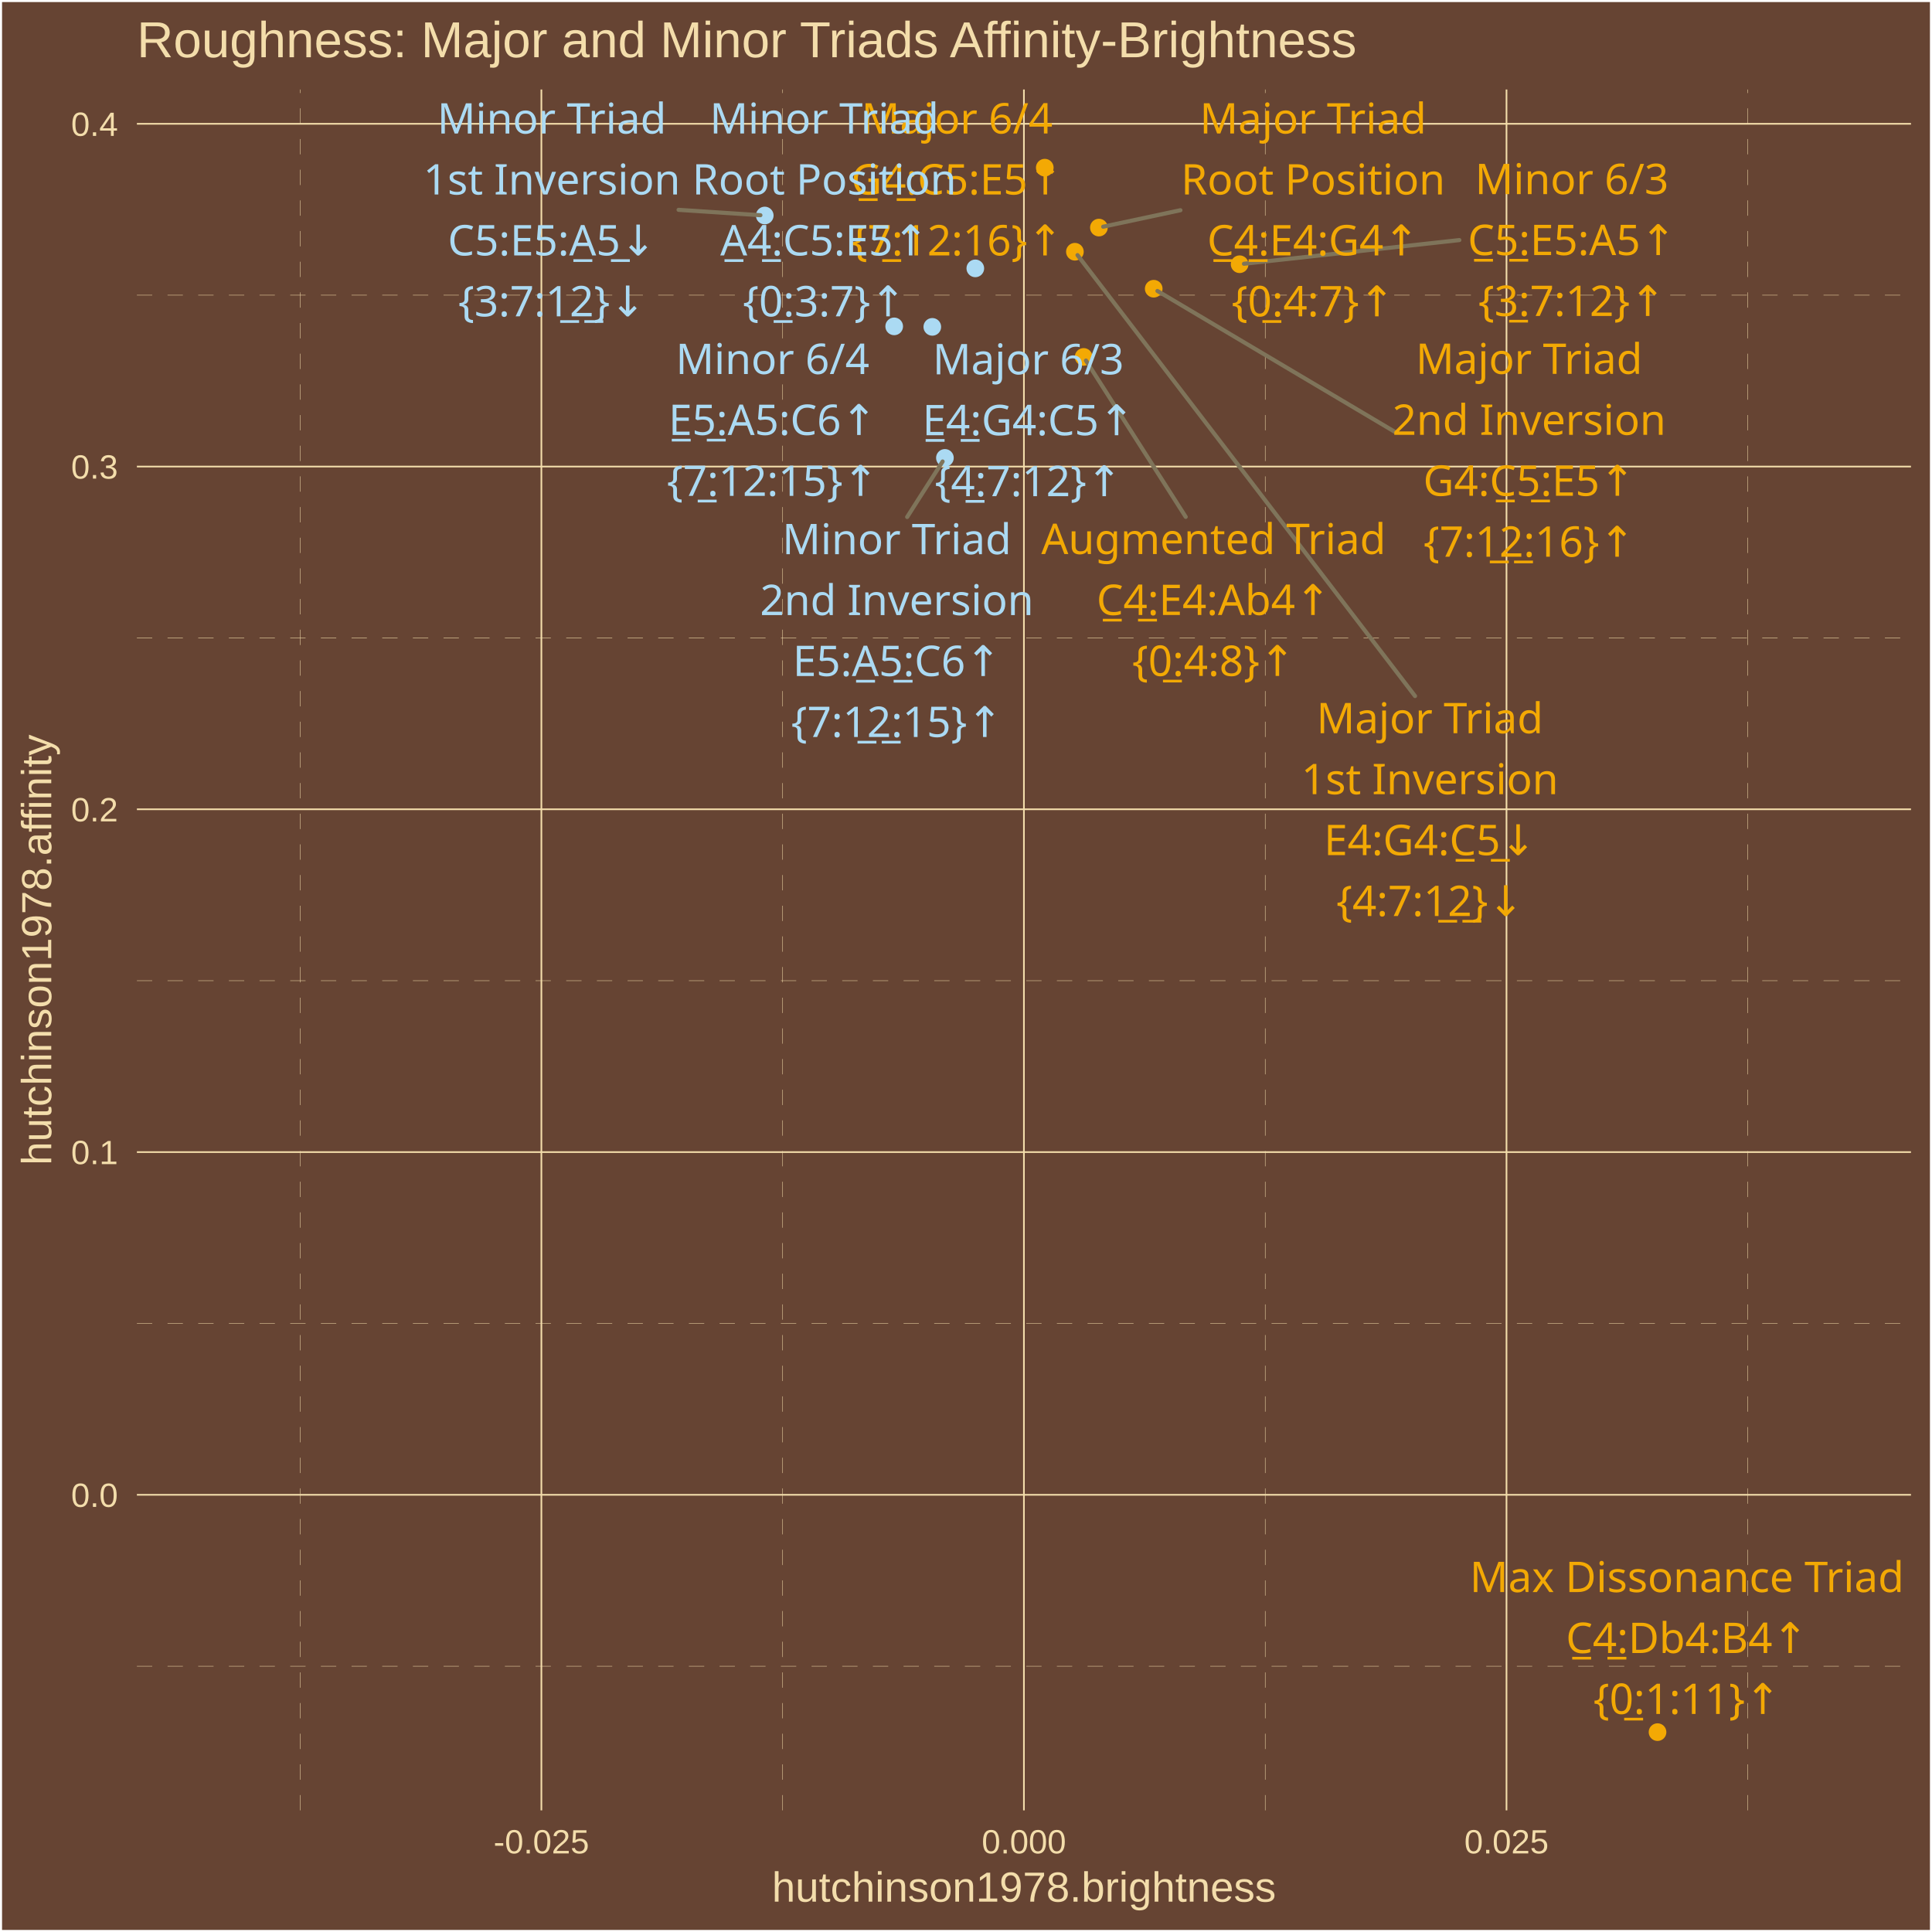
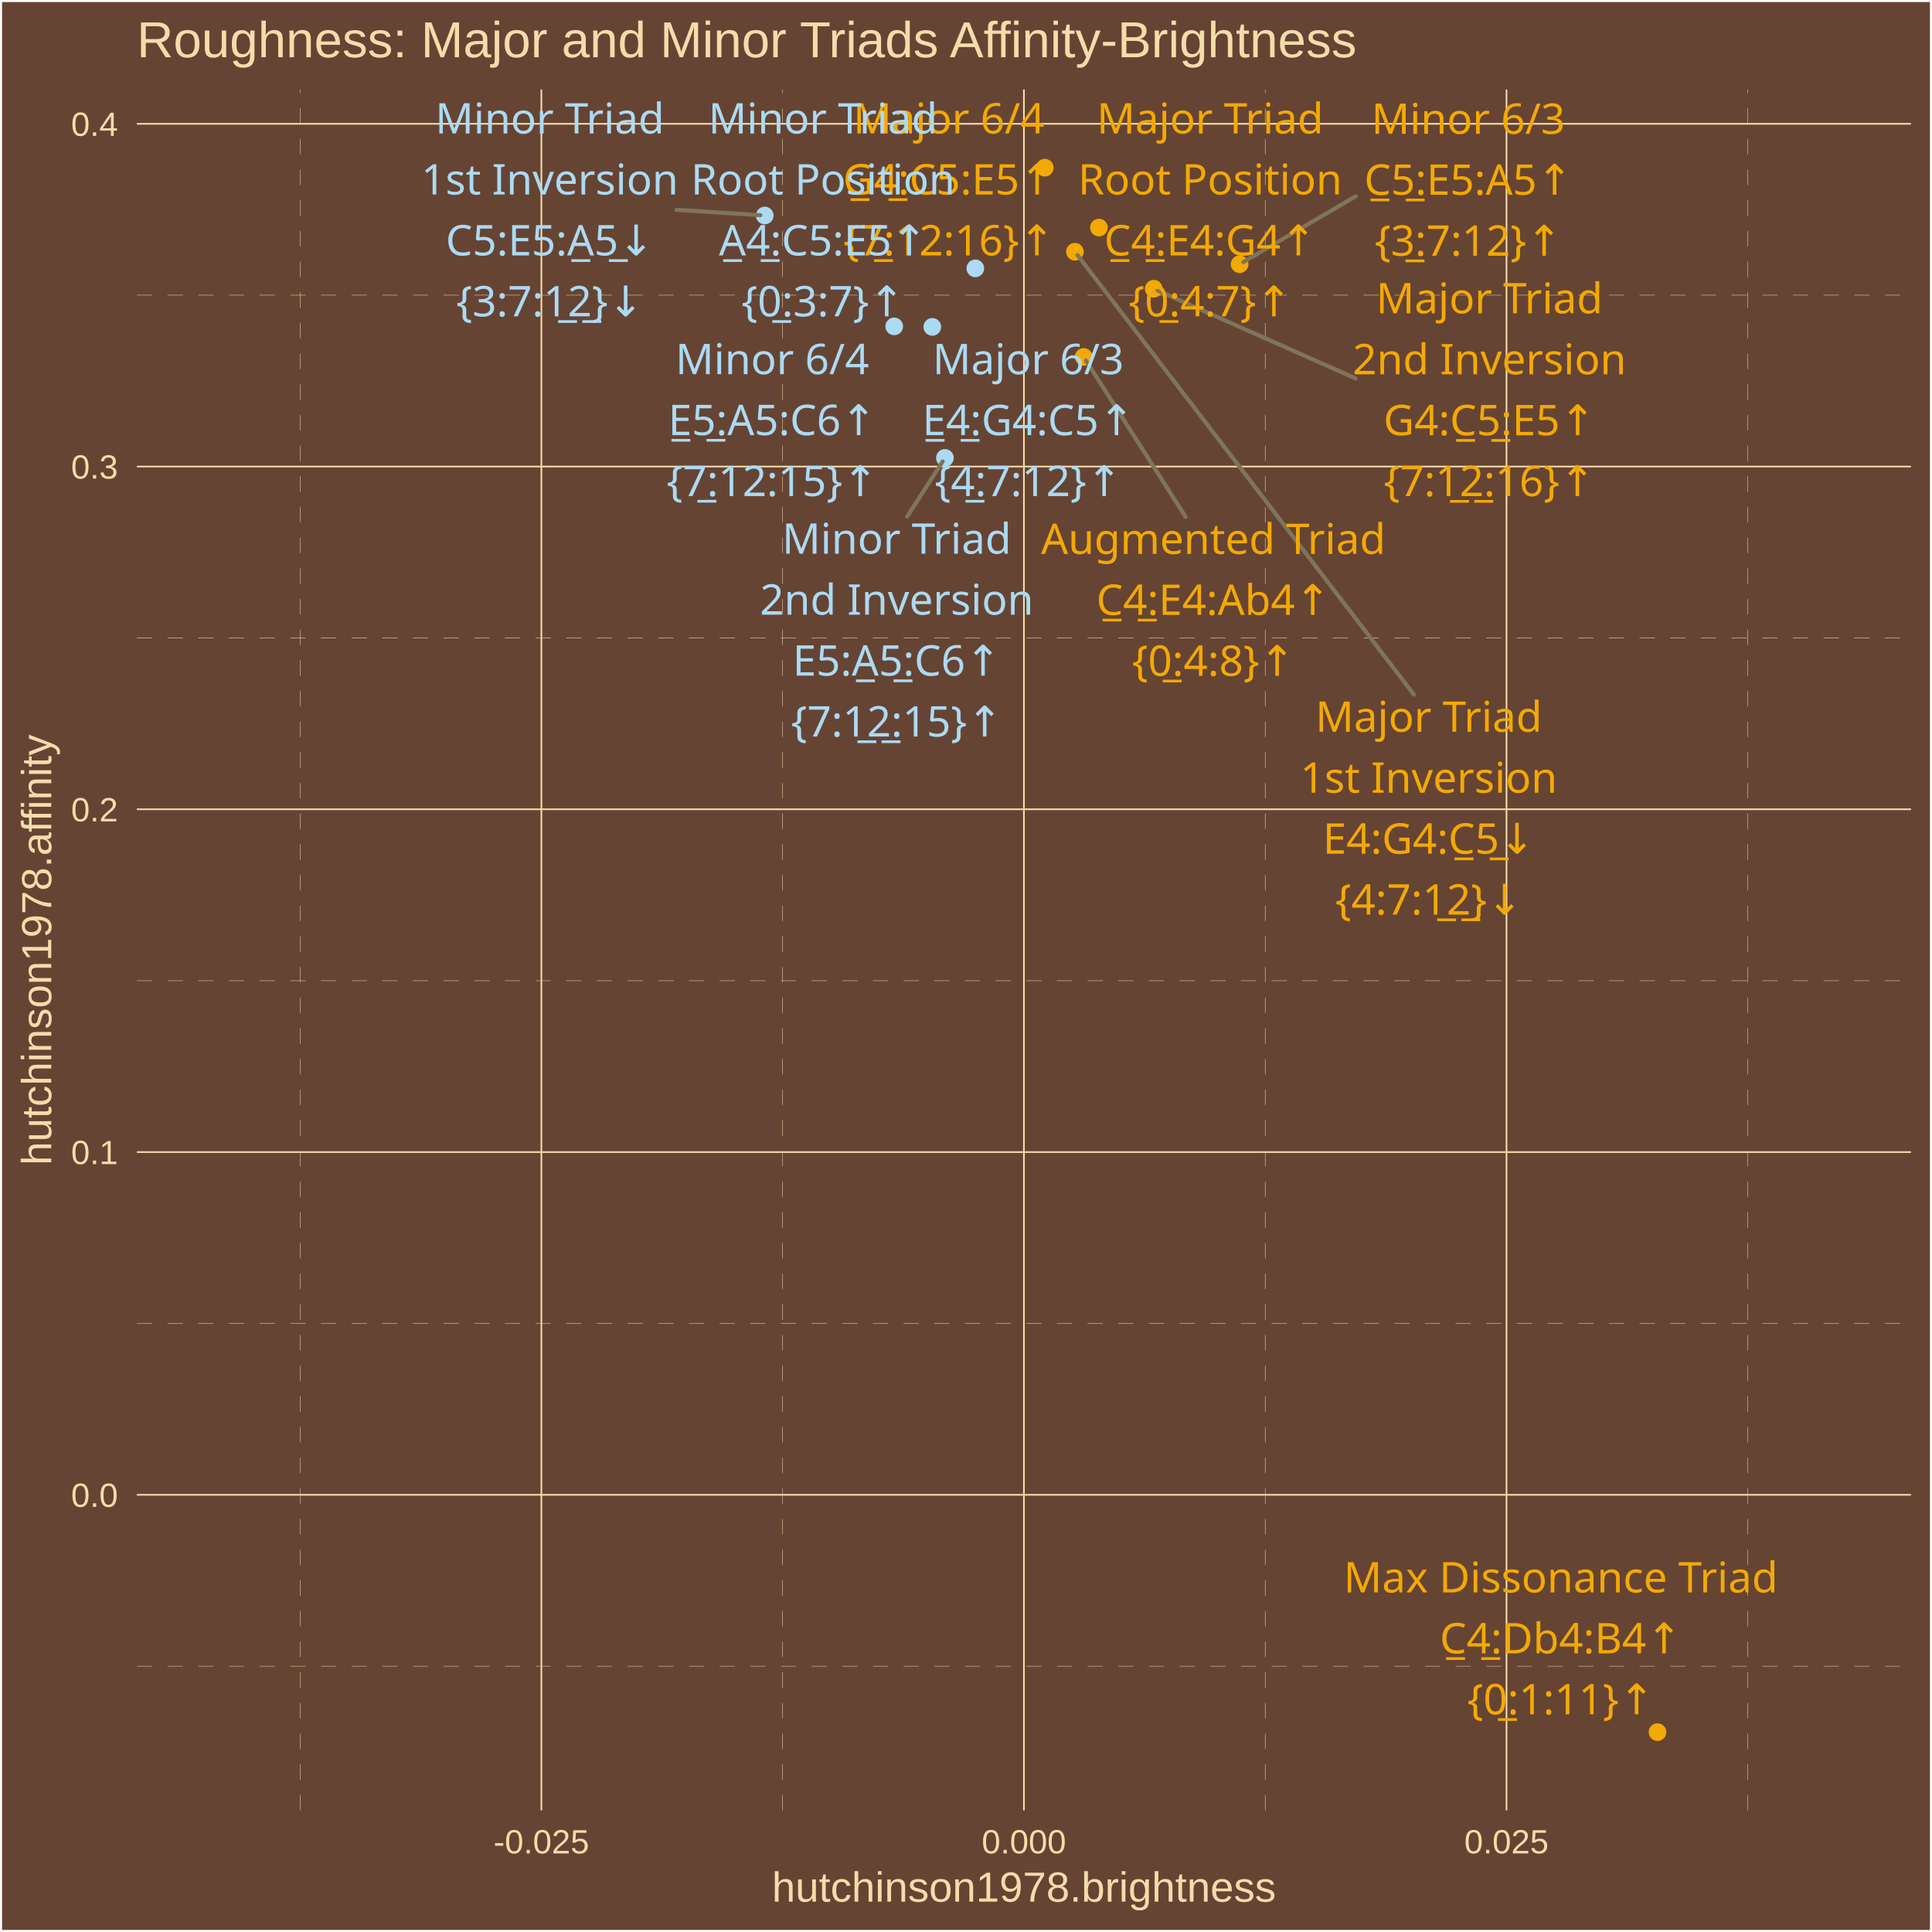
<svg xmlns="http://www.w3.org/2000/svg" class="svglite" width="504.00pt" height="504.00pt" viewBox="0 0 504.00 504.00">
  <defs>
    <style type="text/css">
    .svglite line, .svglite polyline, .svglite polygon, .svglite path, .svglite rect, .svglite circle {
      fill: none;
      stroke: #000000;
      stroke-linecap: round;
      stroke-linejoin: round;
      stroke-miterlimit: 10.00;
    }
    .svglite text {
      white-space: pre;
    }
  </style>
  </defs>
  <rect width="100%" height="100%" style="stroke: none; fill: #664433;" />
  <defs>
    <clipPath id="cpMC4wMHw1MDQuMDB8MC4wMHw1MDQuMDA=">
      <rect x="0.00" y="0.00" width="504.00" height="504.00" />
    </clipPath>
  </defs>
  <g clip-path="url(#cpMC4wMHw1MDQuMDB8MC4wMHw1MDQuMDA=)">
    <rect x="0.00" y="-0" width="504.00" height="504.00" style="stroke-width: 1.07; stroke: #FFFFFF; fill: #664433;" />
  </g>
  <defs>
    <clipPath id="cpMzUuNzF8NDk4LjUyfDIzLjM0fDQ3Mi4yNw==">
      <rect x="35.71" y="23.34" width="462.81" height="448.93" />
    </clipPath>
  </defs>
  <g clip-path="url(#cpMzUuNzF8NDk4LjUyfDIzLjM0fDQ3Mi4yNw==)">
    <rect x="35.71" y="23.34" width="462.81" height="448.93" style="stroke-width: 1.07; stroke: none; fill: #664433;" />
    <polyline points="35.71,434.66 498.52,434.66 " style="stroke-width: 0.11; stroke: #F3DDAB; stroke-dasharray: 4.00,4.00; stroke-linecap: butt;" />
    <polyline points="35.71,345.25 498.52,345.25 " style="stroke-width: 0.11; stroke: #F3DDAB; stroke-dasharray: 4.00,4.00; stroke-linecap: butt;" />
    <polyline points="35.71,255.83 498.52,255.83 " style="stroke-width: 0.11; stroke: #F3DDAB; stroke-dasharray: 4.00,4.00; stroke-linecap: butt;" />
    <polyline points="35.71,166.42 498.52,166.42 " style="stroke-width: 0.11; stroke: #F3DDAB; stroke-dasharray: 4.00,4.00; stroke-linecap: butt;" />
    <polyline points="35.71,77.00 498.52,77.00 " style="stroke-width: 0.11; stroke: #F3DDAB; stroke-dasharray: 4.00,4.00; stroke-linecap: butt;" />
    <polyline points="78.28,472.27 78.28,23.34 " style="stroke-width: 0.11; stroke: #F3DDAB; stroke-dasharray: 4.00,4.00; stroke-linecap: butt;" />
    <polyline points="204.17,472.27 204.17,23.34 " style="stroke-width: 0.11; stroke: #F3DDAB; stroke-dasharray: 4.00,4.00; stroke-linecap: butt;" />
    <polyline points="330.06,472.27 330.06,23.34 " style="stroke-width: 0.11; stroke: #F3DDAB; stroke-dasharray: 4.00,4.00; stroke-linecap: butt;" />
    <polyline points="455.95,472.27 455.95,23.34 " style="stroke-width: 0.11; stroke: #F3DDAB; stroke-dasharray: 4.00,4.00; stroke-linecap: butt;" />
    <polyline points="35.71,389.95 498.52,389.95 " style="stroke-width: 0.43; stroke: #F3DDAB; stroke-linecap: butt;" />
    <polyline points="35.71,300.54 498.52,300.54 " style="stroke-width: 0.43; stroke: #F3DDAB; stroke-linecap: butt;" />
    <polyline points="35.71,211.12 498.52,211.12 " style="stroke-width: 0.43; stroke: #F3DDAB; stroke-linecap: butt;" />
    <polyline points="35.71,121.71 498.52,121.71 " style="stroke-width: 0.43; stroke: #F3DDAB; stroke-linecap: butt;" />
    <polyline points="35.71,32.29 498.52,32.29 " style="stroke-width: 0.43; stroke: #F3DDAB; stroke-linecap: butt;" />
    <polyline points="141.23,472.27 141.23,23.34 " style="stroke-width: 0.43; stroke: #F3DDAB; stroke-linecap: butt;" />
    <polyline points="267.11,472.27 267.11,23.34 " style="stroke-width: 0.43; stroke: #F3DDAB; stroke-linecap: butt;" />
    <polyline points="393.00,472.27 393.00,23.34 " style="stroke-width: 0.43; stroke: #F3DDAB; stroke-linecap: butt;" />
    <circle cx="286.67" cy="59.37" r="1.95" style="stroke-width: 0.71; stroke: #F3A904; fill: #F3A904;" />
    <circle cx="280.41" cy="65.67" r="1.95" style="stroke-width: 0.71; stroke: #F3A904; fill: #F3A904;" />
    <circle cx="300.97" cy="75.32" r="1.95" style="stroke-width: 0.71; stroke: #F3A904; fill: #F3A904;" />
    <circle cx="243.21" cy="85.27" r="1.95" style="stroke-width: 0.71; stroke: #ABDAF3; fill: #ABDAF3;" />
    <circle cx="272.55" cy="43.74" r="1.95" style="stroke-width: 0.71; stroke: #F3A904; fill: #F3A904;" />
    <circle cx="254.43" cy="70.01" r="1.95" style="stroke-width: 0.71; stroke: #ABDAF3; fill: #ABDAF3;" />
    <circle cx="199.50" cy="56.22" r="1.95" style="stroke-width: 0.71; stroke: #ABDAF3; fill: #ABDAF3;" />
    <circle cx="246.50" cy="119.45" r="1.95" style="stroke-width: 0.71; stroke: #ABDAF3; fill: #ABDAF3;" />
    <circle cx="323.38" cy="68.93" r="1.95" style="stroke-width: 0.71; stroke: #F3A904; fill: #F3A904;" />
    <circle cx="233.27" cy="85.14" r="1.95" style="stroke-width: 0.71; stroke: #ABDAF3; fill: #ABDAF3;" />
    <circle cx="282.69" cy="93.11" r="1.95" style="stroke-width: 0.71; stroke: #F3A904; fill: #F3A904;" />
    <circle cx="432.40" cy="451.86" r="1.95" style="stroke-width: 0.71; stroke: #F3A904; fill: #F3A904;" />
-     <line x1="307.94" y1="54.84" x2="287.78" y2="59.14" style="stroke-width: 1.07; stroke: #7F745A;" />
-     <line x1="369.14" y1="181.58" x2="281.09" y2="66.55" style="stroke-width: 1.07; stroke: #7F745A;" />
-     <line x1="363.98" y1="112.72" x2="301.94" y2="75.90" style="stroke-width: 1.07; stroke: #7F745A;" />
-     <line x1="177.02" y1="54.74" x2="198.37" y2="56.14" style="stroke-width: 1.07; stroke: #7F745A;" />
-     <line x1="236.65" y1="134.87" x2="245.90" y2="120.39" style="stroke-width: 1.07; stroke: #7F745A;" />
-     <line x1="380.70" y1="62.63" x2="324.51" y2="68.81" style="stroke-width: 1.07; stroke: #7F745A;" />
-     <line x1="309.32" y1="134.84" x2="283.29" y2="94.05" style="stroke-width: 1.07; stroke: #7F745A;" />
-     <text x="342.54" y="34.83" text-anchor="middle" style="font-size: 11.04px;fill: #F3A904; font-family: &quot;Arial Unicode MS&quot;;" textLength="55.77px" lengthAdjust="spacingAndGlyphs">Major Triad</text>
-     <text x="342.54" y="50.73" text-anchor="middle" style="font-size: 11.04px;fill: #F3A904; font-family: &quot;Arial Unicode MS&quot;;" textLength="65.61px" lengthAdjust="spacingAndGlyphs">Root Position</text>
-     <text x="342.54" y="66.63" text-anchor="middle" style="font-size: 11.04px;fill: #F3A904; font-family: &quot;Arial Unicode MS&quot;;" textLength="56.30px" lengthAdjust="spacingAndGlyphs">C̲4̲:E4:G4↑</text>
-     <text x="342.54" y="82.53" text-anchor="middle" style="font-size: 11.04px;fill: #F3A904; font-family: &quot;Arial Unicode MS&quot;;" textLength="39.77px" lengthAdjust="spacingAndGlyphs">{0̲:4:7}↑</text>
-     <text x="373.01" y="191.28" text-anchor="middle" style="font-size: 11.04px;fill: #F3A904; font-family: &quot;Arial Unicode MS&quot;;" textLength="55.77px" lengthAdjust="spacingAndGlyphs">Major Triad</text>
-     <text x="373.01" y="207.18" text-anchor="middle" style="font-size: 11.04px;fill: #F3A904; font-family: &quot;Arial Unicode MS&quot;;" textLength="62.54px" lengthAdjust="spacingAndGlyphs">1st Inversion</text>
-     <text x="373.01" y="223.08" text-anchor="middle" style="font-size: 11.04px;fill: #F3A904; font-family: &quot;Arial Unicode MS&quot;;" textLength="56.30px" lengthAdjust="spacingAndGlyphs">E4:G4:C̲5̲↓</text>
-     <text x="373.01" y="238.97" text-anchor="middle" style="font-size: 11.04px;fill: #F3A904; font-family: &quot;Arial Unicode MS&quot;;" textLength="45.91px" lengthAdjust="spacingAndGlyphs">{4:7:1̲2̲}↓</text>
-     <text x="398.90" y="97.54" text-anchor="middle" style="font-size: 11.04px;fill: #F3A904; font-family: &quot;Arial Unicode MS&quot;;" textLength="55.77px" lengthAdjust="spacingAndGlyphs">Major Triad</text>
-     <text x="398.90" y="113.44" text-anchor="middle" style="font-size: 11.04px;fill: #F3A904; font-family: &quot;Arial Unicode MS&quot;;" textLength="66.23px" lengthAdjust="spacingAndGlyphs">2nd Inversion</text>
-     <text x="398.90" y="129.34" text-anchor="middle" style="font-size: 11.04px;fill: #F3A904; font-family: &quot;Arial Unicode MS&quot;;" textLength="56.30px" lengthAdjust="spacingAndGlyphs">G4:C̲5̲:E5↑</text>
-     <text x="398.90" y="145.24" text-anchor="middle" style="font-size: 11.04px;fill: #F3A904; font-family: &quot;Arial Unicode MS&quot;;" textLength="52.04px" lengthAdjust="spacingAndGlyphs">{7:1̲2̲:16}↑</text>
-     <text x="268.26" y="97.65" text-anchor="middle" style="font-size: 11.04px;fill: #ABDAF3; font-family: &quot;Arial Unicode MS&quot;;" textLength="45.98px" lengthAdjust="spacingAndGlyphs">Major 6/3</text>
-     <text x="268.26" y="113.54" text-anchor="middle" style="font-size: 11.04px;fill: #ABDAF3; font-family: &quot;Arial Unicode MS&quot;;" textLength="56.30px" lengthAdjust="spacingAndGlyphs">E̲4̲:G4:C5↑</text>
-     <text x="268.26" y="129.44" text-anchor="middle" style="font-size: 11.04px;fill: #ABDAF3; font-family: &quot;Arial Unicode MS&quot;;" textLength="45.91px" lengthAdjust="spacingAndGlyphs">{4̲:7:12}↑</text>
-     <text x="249.67" y="34.83" text-anchor="middle" style="font-size: 11.04px;fill: #F3A904; font-family: &quot;Arial Unicode MS&quot;;" textLength="45.98px" lengthAdjust="spacingAndGlyphs">Major 6/4</text>
-     <text x="249.67" y="50.73" text-anchor="middle" style="font-size: 11.04px;fill: #F3A904; font-family: &quot;Arial Unicode MS&quot;;" textLength="56.30px" lengthAdjust="spacingAndGlyphs">G̲4̲:C5:E5↑</text>
-     <text x="249.67" y="66.63" text-anchor="middle" style="font-size: 11.04px;fill: #F3A904; font-family: &quot;Arial Unicode MS&quot;;" textLength="52.04px" lengthAdjust="spacingAndGlyphs">{7̲:12:16}↑</text>
-     <text x="215.03" y="34.83" text-anchor="middle" style="font-size: 11.04px;fill: #ABDAF3; font-family: &quot;Arial Unicode MS&quot;;" textLength="55.77px" lengthAdjust="spacingAndGlyphs">Minor Triad</text>
-     <text x="215.03" y="50.73" text-anchor="middle" style="font-size: 11.04px;fill: #ABDAF3; font-family: &quot;Arial Unicode MS&quot;;" textLength="65.61px" lengthAdjust="spacingAndGlyphs">Root Position</text>
-     <text x="215.03" y="66.63" text-anchor="middle" style="font-size: 11.04px;fill: #ABDAF3; font-family: &quot;Arial Unicode MS&quot;;" textLength="55.08px" lengthAdjust="spacingAndGlyphs">A̲4̲:C5:E5↑</text>
-     <text x="215.03" y="82.53" text-anchor="middle" style="font-size: 11.04px;fill: #ABDAF3; font-family: &quot;Arial Unicode MS&quot;;" textLength="39.77px" lengthAdjust="spacingAndGlyphs">{0̲:3:7}↑</text>
-     <text x="143.95" y="34.84" text-anchor="middle" style="font-size: 11.04px;fill: #ABDAF3; font-family: &quot;Arial Unicode MS&quot;;" textLength="55.77px" lengthAdjust="spacingAndGlyphs">Minor Triad</text>
-     <text x="143.95" y="50.74" text-anchor="middle" style="font-size: 11.04px;fill: #ABDAF3; font-family: &quot;Arial Unicode MS&quot;;" textLength="62.54px" lengthAdjust="spacingAndGlyphs">1st Inversion</text>
-     <text x="143.95" y="66.63" text-anchor="middle" style="font-size: 11.04px;fill: #ABDAF3; font-family: &quot;Arial Unicode MS&quot;;" textLength="55.08px" lengthAdjust="spacingAndGlyphs">C5:E5:A̲5̲↓</text>
-     <text x="143.95" y="82.53" text-anchor="middle" style="font-size: 11.04px;fill: #ABDAF3; font-family: &quot;Arial Unicode MS&quot;;" textLength="45.91px" lengthAdjust="spacingAndGlyphs">{3:7:1̲2̲}↓</text>
-     <text x="233.95" y="144.57" text-anchor="middle" style="font-size: 11.04px;fill: #ABDAF3; font-family: &quot;Arial Unicode MS&quot;;" textLength="55.77px" lengthAdjust="spacingAndGlyphs">Minor Triad</text>
-     <text x="233.95" y="160.46" text-anchor="middle" style="font-size: 11.04px;fill: #ABDAF3; font-family: &quot;Arial Unicode MS&quot;;" textLength="66.23px" lengthAdjust="spacingAndGlyphs">2nd Inversion</text>
-     <text x="233.95" y="176.36" text-anchor="middle" style="font-size: 11.04px;fill: #ABDAF3; font-family: &quot;Arial Unicode MS&quot;;" textLength="55.08px" lengthAdjust="spacingAndGlyphs">E5:A̲5̲:C6↑</text>
-     <text x="233.95" y="192.26" text-anchor="middle" style="font-size: 11.04px;fill: #ABDAF3; font-family: &quot;Arial Unicode MS&quot;;" textLength="52.04px" lengthAdjust="spacingAndGlyphs">{7:1̲2̲:15}↑</text>
-     <text x="410.04" y="50.64" text-anchor="middle" style="font-size: 11.04px;fill: #F3A904; font-family: &quot;Arial Unicode MS&quot;;" textLength="45.98px" lengthAdjust="spacingAndGlyphs">Minor 6/3</text>
-     <text x="410.04" y="66.54" text-anchor="middle" style="font-size: 11.04px;fill: #F3A904; font-family: &quot;Arial Unicode MS&quot;;" textLength="55.08px" lengthAdjust="spacingAndGlyphs">C̲5̲:E5:A5↑</text>
-     <text x="410.04" y="82.43" text-anchor="middle" style="font-size: 11.04px;fill: #F3A904; font-family: &quot;Arial Unicode MS&quot;;" textLength="45.91px" lengthAdjust="spacingAndGlyphs">{3̲:7:12}↑</text>
-     <text x="201.54" y="97.57" text-anchor="middle" style="font-size: 11.04px;fill: #ABDAF3; font-family: &quot;Arial Unicode MS&quot;;" textLength="45.98px" lengthAdjust="spacingAndGlyphs">Minor 6/4</text>
-     <text x="201.54" y="113.47" text-anchor="middle" style="font-size: 11.04px;fill: #ABDAF3; font-family: &quot;Arial Unicode MS&quot;;" textLength="55.08px" lengthAdjust="spacingAndGlyphs">E̲5̲:A5:C6↑</text>
-     <text x="201.54" y="129.36" text-anchor="middle" style="font-size: 11.04px;fill: #ABDAF3; font-family: &quot;Arial Unicode MS&quot;;" textLength="52.04px" lengthAdjust="spacingAndGlyphs">{7̲:12:15}↑</text>
-     <text x="316.59" y="144.53" text-anchor="middle" style="font-size: 11.04px;fill: #F3A904; font-family: &quot;Arial Unicode MS&quot;;" textLength="84.61px" lengthAdjust="spacingAndGlyphs">Augmented Triad</text>
-     <text x="316.59" y="160.43" text-anchor="middle" style="font-size: 11.04px;fill: #F3A904; font-family: &quot;Arial Unicode MS&quot;;" textLength="61.21px" lengthAdjust="spacingAndGlyphs">C̲4̲:E4:Ab4↑</text>
-     <text x="316.59" y="176.33" text-anchor="middle" style="font-size: 11.04px;fill: #F3A904; font-family: &quot;Arial Unicode MS&quot;;" textLength="39.77px" lengthAdjust="spacingAndGlyphs">{0̲:4:8}↑</text>
-     <text x="440.06" y="415.32" text-anchor="middle" style="font-size: 11.04px;fill: #F3A904; font-family: &quot;Arial Unicode MS&quot;;" textLength="109.73px" lengthAdjust="spacingAndGlyphs">Max Dissonance Triad</text>
-     <text x="440.06" y="431.22" text-anchor="middle" style="font-size: 11.04px;fill: #F3A904; font-family: &quot;Arial Unicode MS&quot;;" textLength="61.82px" lengthAdjust="spacingAndGlyphs">C̲4̲:Db4:B4↑</text>
-     <text x="440.06" y="447.12" text-anchor="middle" style="font-size: 11.04px;fill: #F3A904; font-family: &quot;Arial Unicode MS&quot;;" textLength="45.91px" lengthAdjust="spacingAndGlyphs">{0̲:1:11}↑</text>
+     <line x1="368.85" y1="181.20" x2="281.09" y2="66.55" style="stroke-width: 1.07; stroke: #7F745A;" />
+     <line x1="353.63" y1="98.72" x2="302.00" y2="75.78" style="stroke-width: 1.07; stroke: #7F745A;" />
+     <line x1="176.49" y1="54.73" x2="198.36" y2="56.14" style="stroke-width: 1.07; stroke: #7F745A;" />
+     <line x1="236.66" y1="134.76" x2="245.90" y2="120.39" style="stroke-width: 1.07; stroke: #7F745A;" />
+     <line x1="353.68" y1="51.20" x2="324.36" y2="68.36" style="stroke-width: 1.07; stroke: #7F745A;" />
+     <line x1="309.28" y1="134.82" x2="283.29" y2="94.05" style="stroke-width: 1.07; stroke: #7F745A;" />
+     <text x="315.68" y="34.83" text-anchor="middle" style="font-size: 11.04px;fill: #F3A904; font-family: &quot;Arial Unicode MS&quot;;" textLength="55.77px" lengthAdjust="spacingAndGlyphs">Major Triad</text>
+     <text x="315.68" y="50.73" text-anchor="middle" style="font-size: 11.04px;fill: #F3A904; font-family: &quot;Arial Unicode MS&quot;;" textLength="65.61px" lengthAdjust="spacingAndGlyphs">Root Position</text>
+     <text x="315.68" y="66.63" text-anchor="middle" style="font-size: 11.04px;fill: #F3A904; font-family: &quot;Arial Unicode MS&quot;;" textLength="56.30px" lengthAdjust="spacingAndGlyphs">C̲4̲:E4:G4↑</text>
+     <text x="315.68" y="82.53" text-anchor="middle" style="font-size: 11.04px;fill: #F3A904; font-family: &quot;Arial Unicode MS&quot;;" textLength="39.77px" lengthAdjust="spacingAndGlyphs">{0̲:4:7}↑</text>
+     <text x="372.72" y="190.90" text-anchor="middle" style="font-size: 11.04px;fill: #F3A904; font-family: &quot;Arial Unicode MS&quot;;" textLength="55.77px" lengthAdjust="spacingAndGlyphs">Major Triad</text>
+     <text x="372.72" y="206.80" text-anchor="middle" style="font-size: 11.04px;fill: #F3A904; font-family: &quot;Arial Unicode MS&quot;;" textLength="62.54px" lengthAdjust="spacingAndGlyphs">1st Inversion</text>
+     <text x="372.72" y="222.70" text-anchor="middle" style="font-size: 11.04px;fill: #F3A904; font-family: &quot;Arial Unicode MS&quot;;" textLength="56.30px" lengthAdjust="spacingAndGlyphs">E4:G4:C̲5̲↓</text>
+     <text x="372.72" y="238.59" text-anchor="middle" style="font-size: 11.04px;fill: #F3A904; font-family: &quot;Arial Unicode MS&quot;;" textLength="45.91px" lengthAdjust="spacingAndGlyphs">{4:7:1̲2̲}↓</text>
+     <text x="388.54" y="81.74" text-anchor="middle" style="font-size: 11.04px;fill: #F3A904; font-family: &quot;Arial Unicode MS&quot;;" textLength="55.77px" lengthAdjust="spacingAndGlyphs">Major Triad</text>
+     <text x="388.54" y="97.64" text-anchor="middle" style="font-size: 11.04px;fill: #F3A904; font-family: &quot;Arial Unicode MS&quot;;" textLength="66.23px" lengthAdjust="spacingAndGlyphs">2nd Inversion</text>
+     <text x="388.54" y="113.54" text-anchor="middle" style="font-size: 11.04px;fill: #F3A904; font-family: &quot;Arial Unicode MS&quot;;" textLength="56.30px" lengthAdjust="spacingAndGlyphs">G4:C̲5̲:E5↑</text>
+     <text x="388.54" y="129.43" text-anchor="middle" style="font-size: 11.04px;fill: #F3A904; font-family: &quot;Arial Unicode MS&quot;;" textLength="52.04px" lengthAdjust="spacingAndGlyphs">{7:1̲2̲:16}↑</text>
+     <text x="268.24" y="97.62" text-anchor="middle" style="font-size: 11.04px;fill: #ABDAF3; font-family: &quot;Arial Unicode MS&quot;;" textLength="45.98px" lengthAdjust="spacingAndGlyphs">Major 6/3</text>
+     <text x="268.24" y="113.52" text-anchor="middle" style="font-size: 11.04px;fill: #ABDAF3; font-family: &quot;Arial Unicode MS&quot;;" textLength="56.30px" lengthAdjust="spacingAndGlyphs">E̲4̲:G4:C5↑</text>
+     <text x="268.24" y="129.41" text-anchor="middle" style="font-size: 11.04px;fill: #ABDAF3; font-family: &quot;Arial Unicode MS&quot;;" textLength="45.91px" lengthAdjust="spacingAndGlyphs">{4̲:7:12}↑</text>
+     <text x="247.54" y="34.83" text-anchor="middle" style="font-size: 11.04px;fill: #F3A904; font-family: &quot;Arial Unicode MS&quot;;" textLength="45.98px" lengthAdjust="spacingAndGlyphs">Major 6/4</text>
+     <text x="247.54" y="50.73" text-anchor="middle" style="font-size: 11.04px;fill: #F3A904; font-family: &quot;Arial Unicode MS&quot;;" textLength="56.30px" lengthAdjust="spacingAndGlyphs">G̲4̲:C5:E5↑</text>
+     <text x="247.54" y="66.63" text-anchor="middle" style="font-size: 11.04px;fill: #F3A904; font-family: &quot;Arial Unicode MS&quot;;" textLength="52.04px" lengthAdjust="spacingAndGlyphs">{7̲:12:16}↑</text>
+     <text x="214.68" y="34.83" text-anchor="middle" style="font-size: 11.04px;fill: #ABDAF3; font-family: &quot;Arial Unicode MS&quot;;" textLength="55.77px" lengthAdjust="spacingAndGlyphs">Minor Triad</text>
+     <text x="214.68" y="50.73" text-anchor="middle" style="font-size: 11.04px;fill: #ABDAF3; font-family: &quot;Arial Unicode MS&quot;;" textLength="65.61px" lengthAdjust="spacingAndGlyphs">Root Position</text>
+     <text x="214.68" y="66.63" text-anchor="middle" style="font-size: 11.04px;fill: #ABDAF3; font-family: &quot;Arial Unicode MS&quot;;" textLength="55.08px" lengthAdjust="spacingAndGlyphs">A̲4̲:C5:E5↑</text>
+     <text x="214.68" y="82.53" text-anchor="middle" style="font-size: 11.04px;fill: #ABDAF3; font-family: &quot;Arial Unicode MS&quot;;" textLength="39.77px" lengthAdjust="spacingAndGlyphs">{0̲:3:7}↑</text>
+     <text x="143.42" y="34.83" text-anchor="middle" style="font-size: 11.04px;fill: #ABDAF3; font-family: &quot;Arial Unicode MS&quot;;" textLength="55.77px" lengthAdjust="spacingAndGlyphs">Minor Triad</text>
+     <text x="143.42" y="50.73" text-anchor="middle" style="font-size: 11.04px;fill: #ABDAF3; font-family: &quot;Arial Unicode MS&quot;;" textLength="62.54px" lengthAdjust="spacingAndGlyphs">1st Inversion</text>
+     <text x="143.42" y="66.63" text-anchor="middle" style="font-size: 11.04px;fill: #ABDAF3; font-family: &quot;Arial Unicode MS&quot;;" textLength="55.08px" lengthAdjust="spacingAndGlyphs">C5:E5:A̲5̲↓</text>
+     <text x="143.42" y="82.53" text-anchor="middle" style="font-size: 11.04px;fill: #ABDAF3; font-family: &quot;Arial Unicode MS&quot;;" textLength="45.91px" lengthAdjust="spacingAndGlyphs">{3:7:1̲2̲}↓</text>
+     <text x="233.92" y="144.45" text-anchor="middle" style="font-size: 11.04px;fill: #ABDAF3; font-family: &quot;Arial Unicode MS&quot;;" textLength="55.77px" lengthAdjust="spacingAndGlyphs">Minor Triad</text>
+     <text x="233.92" y="160.35" text-anchor="middle" style="font-size: 11.04px;fill: #ABDAF3; font-family: &quot;Arial Unicode MS&quot;;" textLength="66.23px" lengthAdjust="spacingAndGlyphs">2nd Inversion</text>
+     <text x="233.92" y="176.25" text-anchor="middle" style="font-size: 11.04px;fill: #ABDAF3; font-family: &quot;Arial Unicode MS&quot;;" textLength="55.08px" lengthAdjust="spacingAndGlyphs">E5:A̲5̲:C6↑</text>
+     <text x="233.92" y="192.14" text-anchor="middle" style="font-size: 11.04px;fill: #ABDAF3; font-family: &quot;Arial Unicode MS&quot;;" textLength="52.04px" lengthAdjust="spacingAndGlyphs">{7:1̲2̲:15}↑</text>
+     <text x="383.02" y="34.92" text-anchor="middle" style="font-size: 11.04px;fill: #F3A904; font-family: &quot;Arial Unicode MS&quot;;" textLength="45.98px" lengthAdjust="spacingAndGlyphs">Minor 6/3</text>
+     <text x="383.02" y="50.81" text-anchor="middle" style="font-size: 11.04px;fill: #F3A904; font-family: &quot;Arial Unicode MS&quot;;" textLength="55.08px" lengthAdjust="spacingAndGlyphs">C̲5̲:E5:A5↑</text>
+     <text x="383.02" y="66.71" text-anchor="middle" style="font-size: 11.04px;fill: #F3A904; font-family: &quot;Arial Unicode MS&quot;;" textLength="45.91px" lengthAdjust="spacingAndGlyphs">{3̲:7:12}↑</text>
+     <text x="201.46" y="97.61" text-anchor="middle" style="font-size: 11.04px;fill: #ABDAF3; font-family: &quot;Arial Unicode MS&quot;;" textLength="45.98px" lengthAdjust="spacingAndGlyphs">Minor 6/4</text>
+     <text x="201.46" y="113.51" text-anchor="middle" style="font-size: 11.04px;fill: #ABDAF3; font-family: &quot;Arial Unicode MS&quot;;" textLength="55.08px" lengthAdjust="spacingAndGlyphs">E̲5̲:A5:C6↑</text>
+     <text x="201.46" y="129.41" text-anchor="middle" style="font-size: 11.04px;fill: #ABDAF3; font-family: &quot;Arial Unicode MS&quot;;" textLength="52.04px" lengthAdjust="spacingAndGlyphs">{7̲:12:15}↑</text>
+     <text x="316.53" y="144.51" text-anchor="middle" style="font-size: 11.04px;fill: #F3A904; font-family: &quot;Arial Unicode MS&quot;;" textLength="84.61px" lengthAdjust="spacingAndGlyphs">Augmented Triad</text>
+     <text x="316.53" y="160.41" text-anchor="middle" style="font-size: 11.04px;fill: #F3A904; font-family: &quot;Arial Unicode MS&quot;;" textLength="61.21px" lengthAdjust="spacingAndGlyphs">C̲4̲:E4:Ab4↑</text>
+     <text x="316.53" y="176.31" text-anchor="middle" style="font-size: 11.04px;fill: #F3A904; font-family: &quot;Arial Unicode MS&quot;;" textLength="39.77px" lengthAdjust="spacingAndGlyphs">{0̲:4:8}↑</text>
+     <text x="407.15" y="415.42" text-anchor="middle" style="font-size: 11.04px;fill: #F3A904; font-family: &quot;Arial Unicode MS&quot;;" textLength="109.73px" lengthAdjust="spacingAndGlyphs">Max Dissonance Triad</text>
+     <text x="407.15" y="431.32" text-anchor="middle" style="font-size: 11.04px;fill: #F3A904; font-family: &quot;Arial Unicode MS&quot;;" textLength="61.82px" lengthAdjust="spacingAndGlyphs">C̲4̲:Db4:B4↑</text>
+     <text x="407.15" y="447.22" text-anchor="middle" style="font-size: 11.04px;fill: #F3A904; font-family: &quot;Arial Unicode MS&quot;;" textLength="45.91px" lengthAdjust="spacingAndGlyphs">{0̲:1:11}↑</text>
  </g>
  <g clip-path="url(#cpMC4wMHw1MDQuMDB8MC4wMHw1MDQuMDA=)">
    <text x="30.78" y="393.11" text-anchor="end" style="font-size: 8.80px;fill: #F3DDAB; font-family: &quot;Arial&quot;;" textLength="12.23px" lengthAdjust="spacingAndGlyphs">0.0</text>
    <text x="30.78" y="303.69" text-anchor="end" style="font-size: 8.80px;fill: #F3DDAB; font-family: &quot;Arial&quot;;" textLength="12.23px" lengthAdjust="spacingAndGlyphs">0.1</text>
    <text x="30.78" y="214.28" text-anchor="end" style="font-size: 8.80px;fill: #F3DDAB; font-family: &quot;Arial&quot;;" textLength="12.23px" lengthAdjust="spacingAndGlyphs">0.2</text>
    <text x="30.78" y="124.86" text-anchor="end" style="font-size: 8.80px;fill: #F3DDAB; font-family: &quot;Arial&quot;;" textLength="12.23px" lengthAdjust="spacingAndGlyphs">0.3</text>
    <text x="30.78" y="35.45" text-anchor="end" style="font-size: 8.80px;fill: #F3DDAB; font-family: &quot;Arial&quot;;" textLength="12.23px" lengthAdjust="spacingAndGlyphs">0.4</text>
    <text x="141.23" y="483.50" text-anchor="middle" style="font-size: 8.80px;fill: #F3DDAB; font-family: &quot;Arial&quot;;" textLength="24.96px" lengthAdjust="spacingAndGlyphs">-0.025</text>
    <text x="267.11" y="483.50" text-anchor="middle" style="font-size: 8.80px;fill: #F3DDAB; font-family: &quot;Arial&quot;;" textLength="22.02px" lengthAdjust="spacingAndGlyphs">0.000</text>
    <text x="393.00" y="483.50" text-anchor="middle" style="font-size: 8.80px;fill: #F3DDAB; font-family: &quot;Arial&quot;;" textLength="22.02px" lengthAdjust="spacingAndGlyphs">0.025</text>
    <text x="267.11" y="496.09" text-anchor="middle" style="font-size: 11.00px;fill: #F3DDAB; font-family: &quot;Arial&quot;;" textLength="131.51px" lengthAdjust="spacingAndGlyphs">hutchinson1978.brightness</text>
    <text transform="translate(13.37,247.80) rotate(-90)" text-anchor="middle" style="font-size: 11.00px;fill: #F3DDAB; font-family: &quot;Arial&quot;;" textLength="112.53px" lengthAdjust="spacingAndGlyphs">hutchinson1978.affinity</text>
    <text x="35.71" y="14.94" style="font-size: 13.20px;fill: #F3DDAB; font-family: &quot;Arial&quot;;" textLength="319.65px" lengthAdjust="spacingAndGlyphs">Roughness: Major and Minor Triads Affinity-Brightness</text>
  </g>
</svg>
